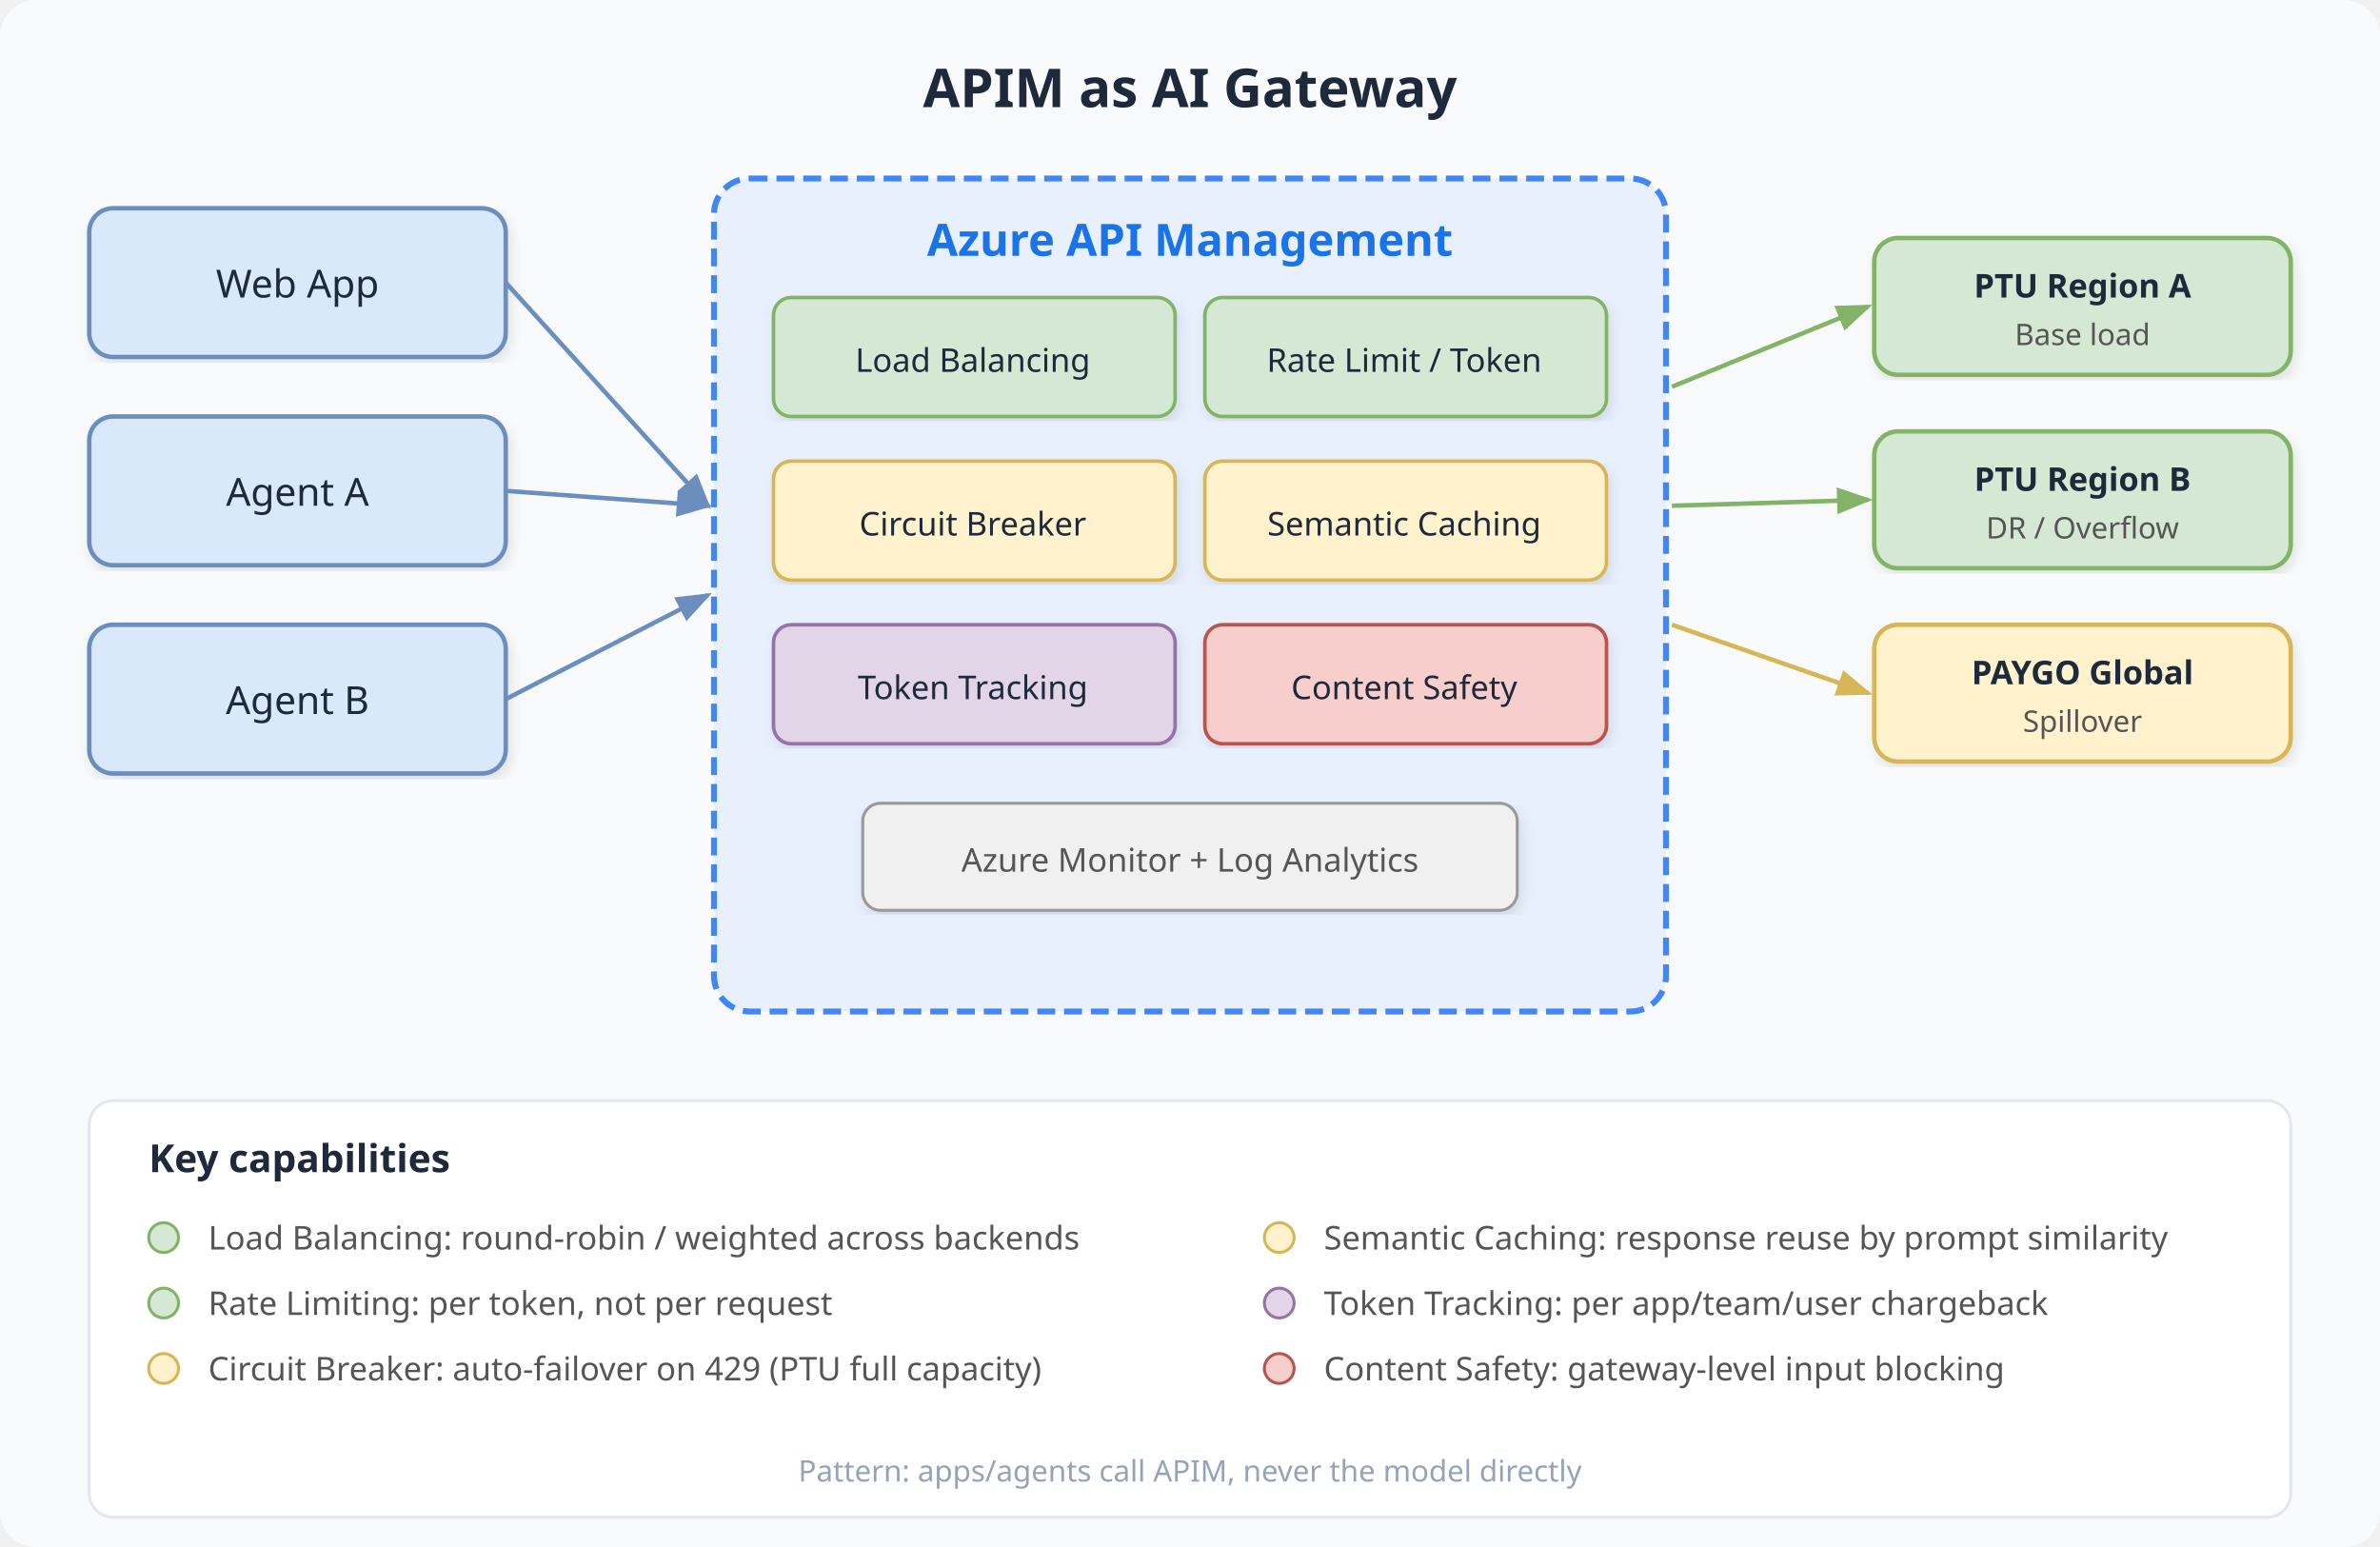
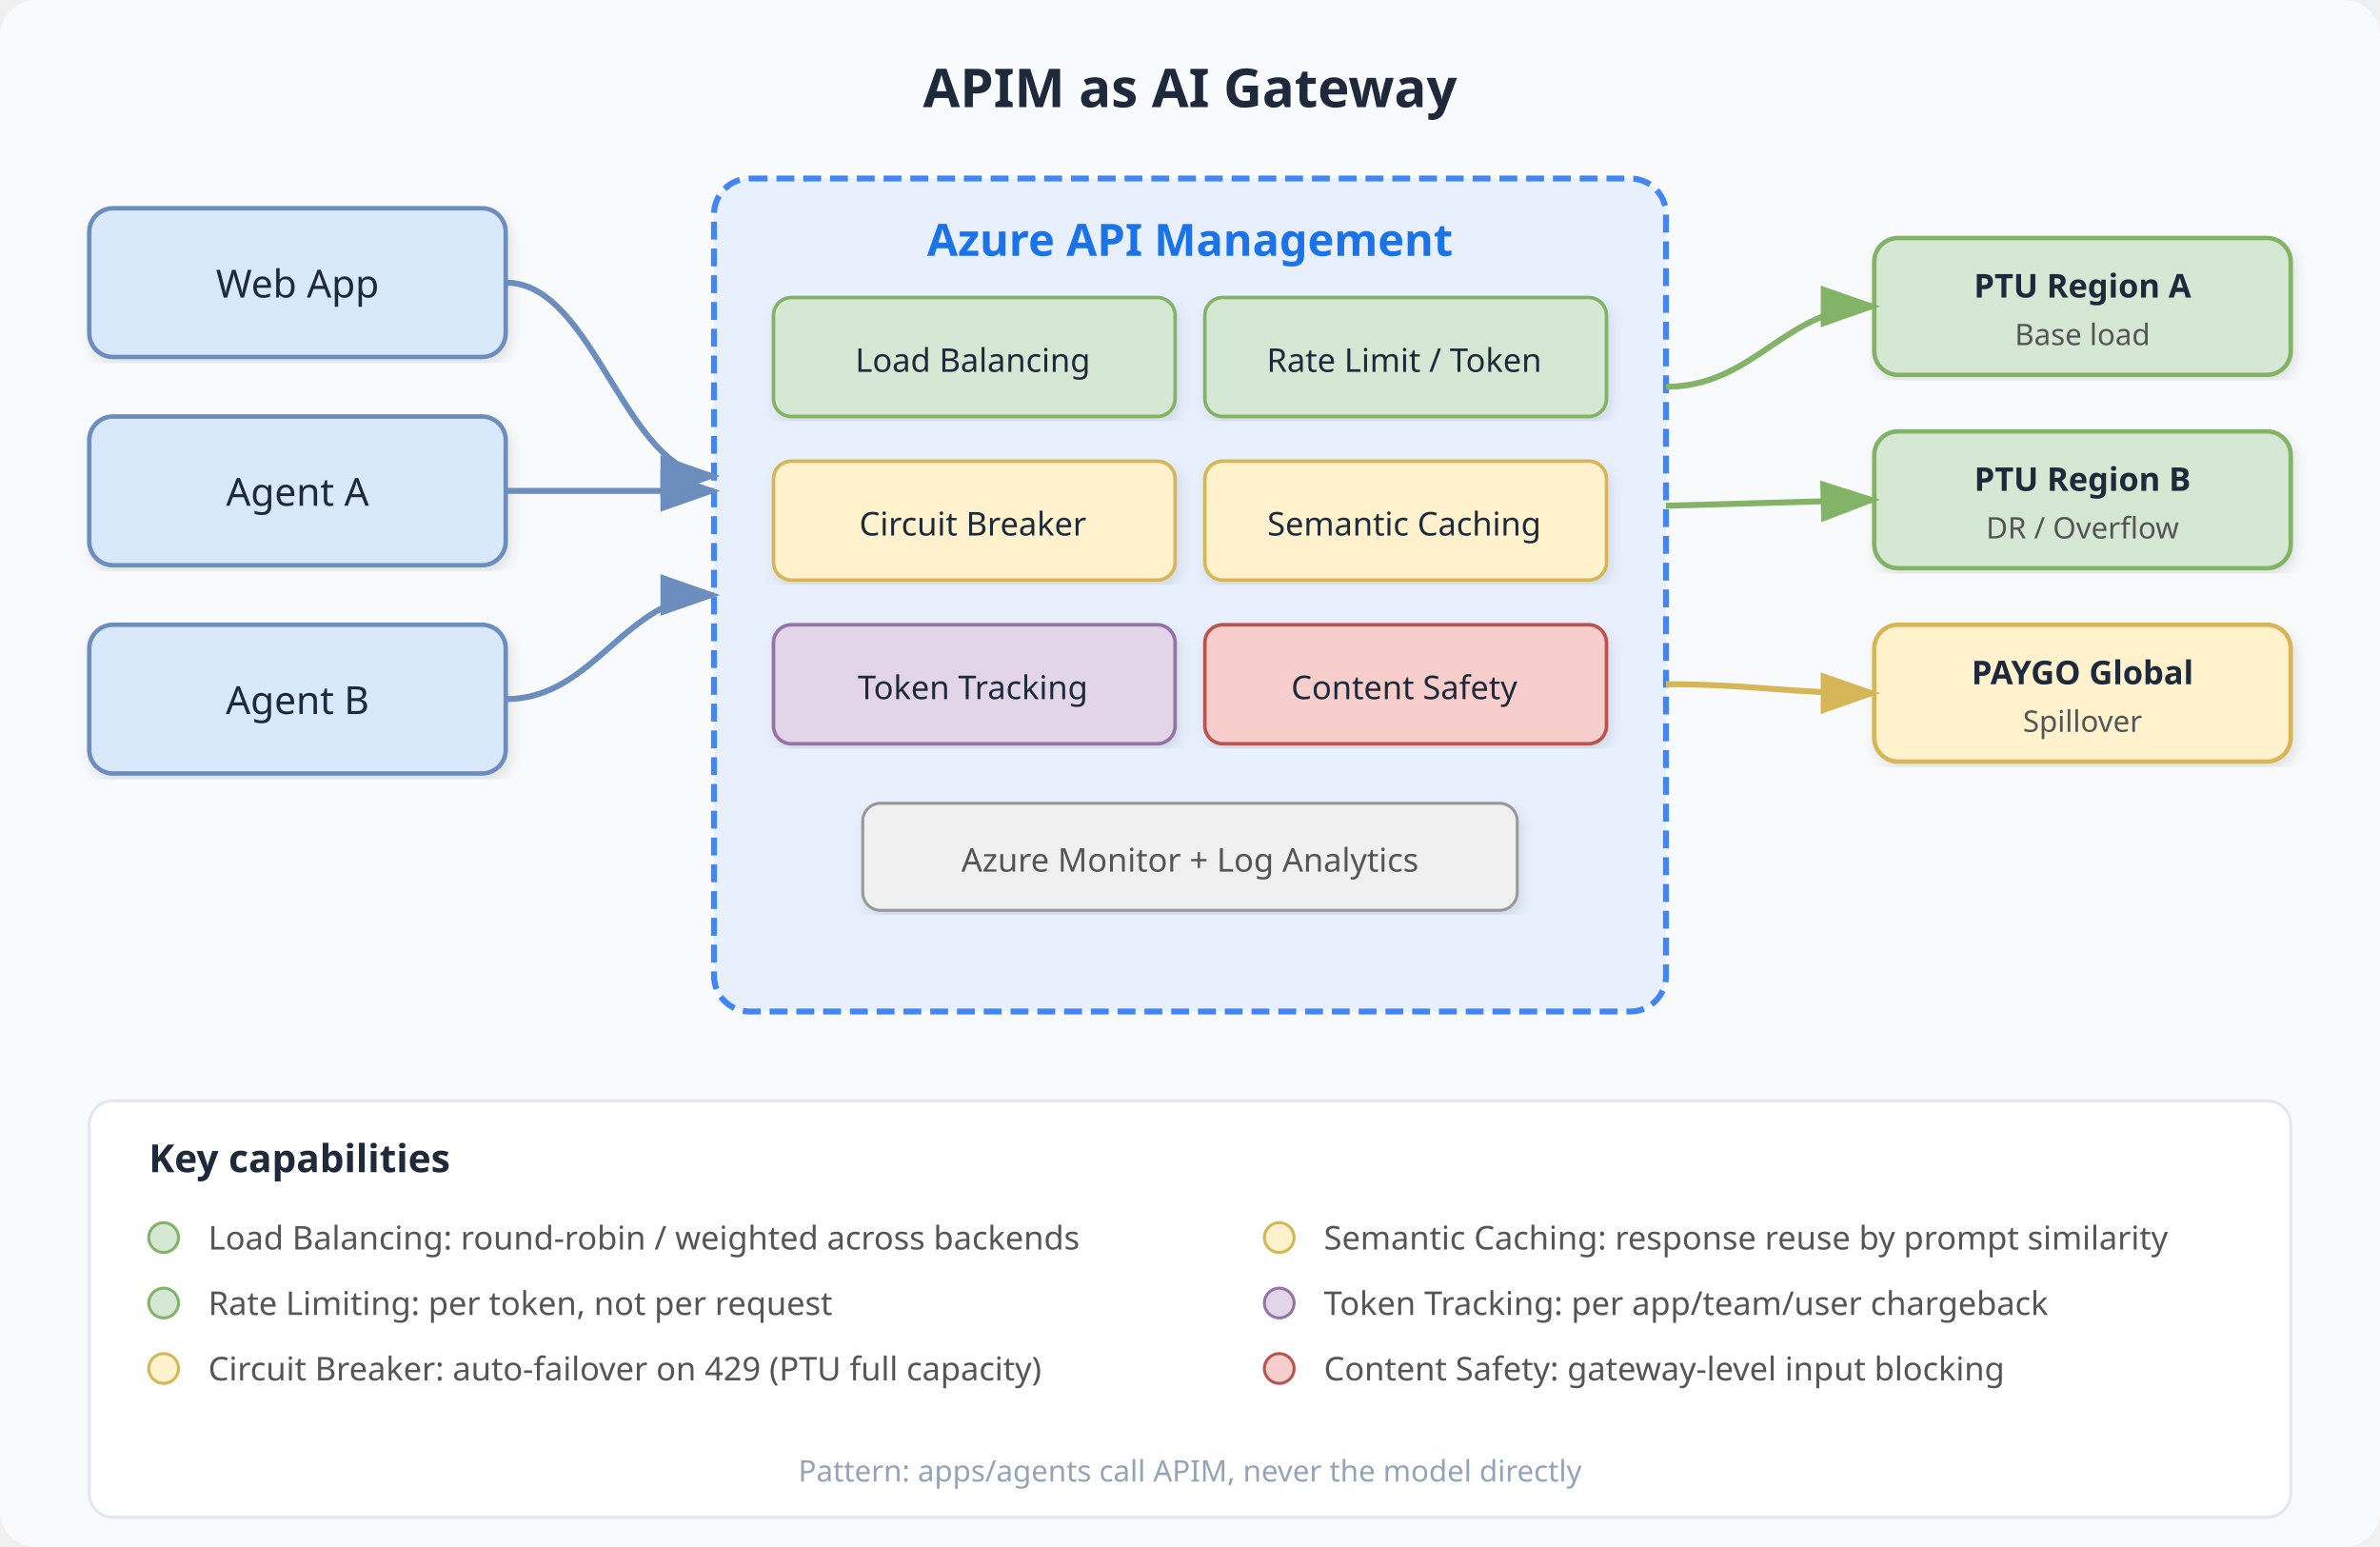
<svg xmlns="http://www.w3.org/2000/svg" viewBox="0 0 800 520" font-family="Segoe UI, system-ui, sans-serif">
  <defs>
    <filter id="shadow" x="-4%" y="-4%" width="108%" height="108%">
      <feDropShadow dx="1" dy="2" stdDeviation="2" flood-opacity="0.1" />
    </filter>
+     <marker id="arrowBlue" markerWidth="10" markerHeight="7" refX="9" refY="3.5" orient="auto">
+       <polygon points="0 0, 10 3.5, 0 7" fill="#6c8ebf" />
+     </marker>
+     <marker id="arrowGreen" markerWidth="10" markerHeight="7" refX="9" refY="3.5" orient="auto">
+       <polygon points="0 0, 10 3.5, 0 7" fill="#82b366" />
+     </marker>
+     <marker id="arrowYellow" markerWidth="10" markerHeight="7" refX="9" refY="3.5" orient="auto">
+       <polygon points="0 0, 10 3.5, 0 7" fill="#d6b656" />
+     </marker>
  </defs>
  <rect width="800" height="520" fill="#f8fafc" rx="12" />
  <text x="400" y="36" text-anchor="middle" font-size="18" font-weight="600" fill="#1e293b">APIM as AI Gateway</text>
  <g filter="url(#shadow)">
    <rect x="30" y="70" width="140" height="50" rx="8" fill="#dae8fc" stroke="#6c8ebf" stroke-width="1.5" />
    <text x="100" y="100" text-anchor="middle" font-size="13" fill="#1e293b">Web App</text>
  </g>
  <g filter="url(#shadow)">
    <rect x="30" y="140" width="140" height="50" rx="8" fill="#dae8fc" stroke="#6c8ebf" stroke-width="1.5" />
    <text x="100" y="170" text-anchor="middle" font-size="13" fill="#1e293b">Agent A</text>
  </g>
  <g filter="url(#shadow)">
    <rect x="30" y="210" width="140" height="50" rx="8" fill="#dae8fc" stroke="#6c8ebf" stroke-width="1.5" />
    <text x="100" y="240" text-anchor="middle" font-size="13" fill="#1e293b">Agent B</text>
  </g>
  <rect x="240" y="60" width="320" height="280" rx="12" fill="#e8f0fe" stroke="#4285f4" stroke-width="2" stroke-dasharray="6,3" />
  <text x="400" y="86" text-anchor="middle" font-size="15" font-weight="600" fill="#1a73e8">Azure API Management</text>
  <g filter="url(#shadow)">
    <rect x="260" y="100" width="135" height="40" rx="6" fill="#d5e8d4" stroke="#82b366" stroke-width="1.2" />
    <text x="327" y="125" text-anchor="middle" font-size="11" fill="#1e293b">Load Balancing</text>
  </g>
  <g filter="url(#shadow)">
    <rect x="405" y="100" width="135" height="40" rx="6" fill="#d5e8d4" stroke="#82b366" stroke-width="1.2" />
    <text x="472" y="125" text-anchor="middle" font-size="11" fill="#1e293b">Rate Limit / Token</text>
  </g>
  <g filter="url(#shadow)">
    <rect x="260" y="155" width="135" height="40" rx="6" fill="#fff2cc" stroke="#d6b656" stroke-width="1.2" />
    <text x="327" y="180" text-anchor="middle" font-size="11" fill="#1e293b">Circuit Breaker</text>
  </g>
  <g filter="url(#shadow)">
    <rect x="405" y="155" width="135" height="40" rx="6" fill="#fff2cc" stroke="#d6b656" stroke-width="1.2" />
    <text x="472" y="180" text-anchor="middle" font-size="11" fill="#1e293b">Semantic Caching</text>
  </g>
  <g filter="url(#shadow)">
    <rect x="260" y="210" width="135" height="40" rx="6" fill="#e1d5e7" stroke="#9673a6" stroke-width="1.2" />
    <text x="327" y="235" text-anchor="middle" font-size="11" fill="#1e293b">Token Tracking</text>
  </g>
  <g filter="url(#shadow)">
    <rect x="405" y="210" width="135" height="40" rx="6" fill="#f8cecc" stroke="#b85450" stroke-width="1.2" />
    <text x="472" y="235" text-anchor="middle" font-size="11" fill="#1e293b">Content Safety</text>
  </g>
  <g filter="url(#shadow)">
    <rect x="290" y="270" width="220" height="36" rx="6" fill="#f0f0f0" stroke="#999" stroke-width="1" />
    <text x="400" y="293" text-anchor="middle" font-size="11" fill="#555">Azure Monitor + Log Analytics</text>
  </g>
  <g filter="url(#shadow)">
    <rect x="630" y="80" width="140" height="46" rx="8" fill="#d5e8d4" stroke="#82b366" stroke-width="1.5" />
    <text x="700" y="100" text-anchor="middle" font-size="11" font-weight="600" fill="#1e293b">PTU Region A</text>
    <text x="700" y="116" text-anchor="middle" font-size="10" fill="#555">Base load</text>
  </g>
  <g filter="url(#shadow)">
    <rect x="630" y="145" width="140" height="46" rx="8" fill="#d5e8d4" stroke="#82b366" stroke-width="1.5" />
    <text x="700" y="165" text-anchor="middle" font-size="11" font-weight="600" fill="#1e293b">PTU Region B</text>
    <text x="700" y="181" text-anchor="middle" font-size="10" fill="#555">DR / Overflow</text>
  </g>
  <g filter="url(#shadow)">
    <rect x="630" y="210" width="140" height="46" rx="8" fill="#fff2cc" stroke="#d6b656" stroke-width="1.5" />
    <text x="700" y="230" text-anchor="middle" font-size="11" font-weight="600" fill="#1e293b">PAYGO Global</text>
    <text x="700" y="246" text-anchor="middle" font-size="10" fill="#555">Spillover</text>
  </g>
-   <line x1="170" y1="95" x2="238" y2="170" stroke="#6c8ebf" stroke-width="1.5" marker-end="url(#arrowBlue)" />
-   <line x1="170" y1="165" x2="238" y2="170" stroke="#6c8ebf" stroke-width="1.5" marker-end="url(#arrowBlue)" />
-   <line x1="170" y1="235" x2="238" y2="200" stroke="#6c8ebf" stroke-width="1.5" marker-end="url(#arrowBlue)" />
-   <line x1="562" y1="130" x2="628" y2="103" stroke="#82b366" stroke-width="1.5" marker-end="url(#arrowGreen)" />
-   <line x1="562" y1="170" x2="628" y2="168" stroke="#82b366" stroke-width="1.5" marker-end="url(#arrowGreen)" />
-   <line x1="562" y1="210" x2="628" y2="233" stroke="#d6b656" stroke-width="1.5" marker-end="url(#arrowYellow)" />
-   <defs>
-     <marker id="arrowBlue" markerWidth="8" markerHeight="6" refX="7" refY="3" orient="auto">
-       <polygon points="0 0, 8 3, 0 6" fill="#6c8ebf" />
-     </marker>
-     <marker id="arrowGreen" markerWidth="8" markerHeight="6" refX="7" refY="3" orient="auto">
-       <polygon points="0 0, 8 3, 0 6" fill="#82b366" />
-     </marker>
-     <marker id="arrowYellow" markerWidth="8" markerHeight="6" refX="7" refY="3" orient="auto">
-       <polygon points="0 0, 8 3, 0 6" fill="#d6b656" />
-     </marker>
-   </defs>
+   <path d="M170 95 C200 95, 210 160, 240 160" stroke="#6c8ebf" stroke-width="2" fill="none" marker-end="url(#arrowBlue)" />
+   <path d="M170 165 L240 165" stroke="#6c8ebf" stroke-width="2" fill="none" marker-end="url(#arrowBlue)" />
+   <path d="M170 235 C200 235, 210 200, 240 200" stroke="#6c8ebf" stroke-width="2" fill="none" marker-end="url(#arrowBlue)" />
+   <path d="M560 130 C590 130, 600 103, 630 103" stroke="#82b366" stroke-width="2" fill="none" marker-end="url(#arrowGreen)" />
+   <path d="M560 170 L630 168" stroke="#82b366" stroke-width="2" fill="none" marker-end="url(#arrowGreen)" />
+   <path d="M560 230 C590 230, 600 233, 630 233" stroke="#d6b656" stroke-width="2" fill="none" marker-end="url(#arrowYellow)" />
  <rect x="30" y="370" width="740" height="140" rx="8" fill="#fff" stroke="#e2e8f0" stroke-width="1" />
  <text x="50" y="394" font-size="13" font-weight="600" fill="#1e293b">Key capabilities</text>
  <circle cx="55" cy="416" r="5" fill="#d5e8d4" stroke="#82b366" />
  <text x="70" y="420" font-size="11" fill="#555">Load Balancing: round-robin / weighted across backends</text>
  <circle cx="55" cy="438" r="5" fill="#d5e8d4" stroke="#82b366" />
  <text x="70" y="442" font-size="11" fill="#555">Rate Limiting: per token, not per request</text>
  <circle cx="55" cy="460" r="5" fill="#fff2cc" stroke="#d6b656" />
  <text x="70" y="464" font-size="11" fill="#555">Circuit Breaker: auto-failover on 429 (PTU full capacity)</text>
  <circle cx="430" cy="416" r="5" fill="#fff2cc" stroke="#d6b656" />
  <text x="445" y="420" font-size="11" fill="#555">Semantic Caching: response reuse by prompt similarity</text>
  <circle cx="430" cy="438" r="5" fill="#e1d5e7" stroke="#9673a6" />
  <text x="445" y="442" font-size="11" fill="#555">Token Tracking: per app/team/user chargeback</text>
  <circle cx="430" cy="460" r="5" fill="#f8cecc" stroke="#b85450" />
  <text x="445" y="464" font-size="11" fill="#555">Content Safety: gateway-level input blocking</text>
  <text x="400" y="498" text-anchor="middle" font-size="10" fill="#94a3b8">Pattern: apps/agents call APIM, never the model directly</text>
</svg>
